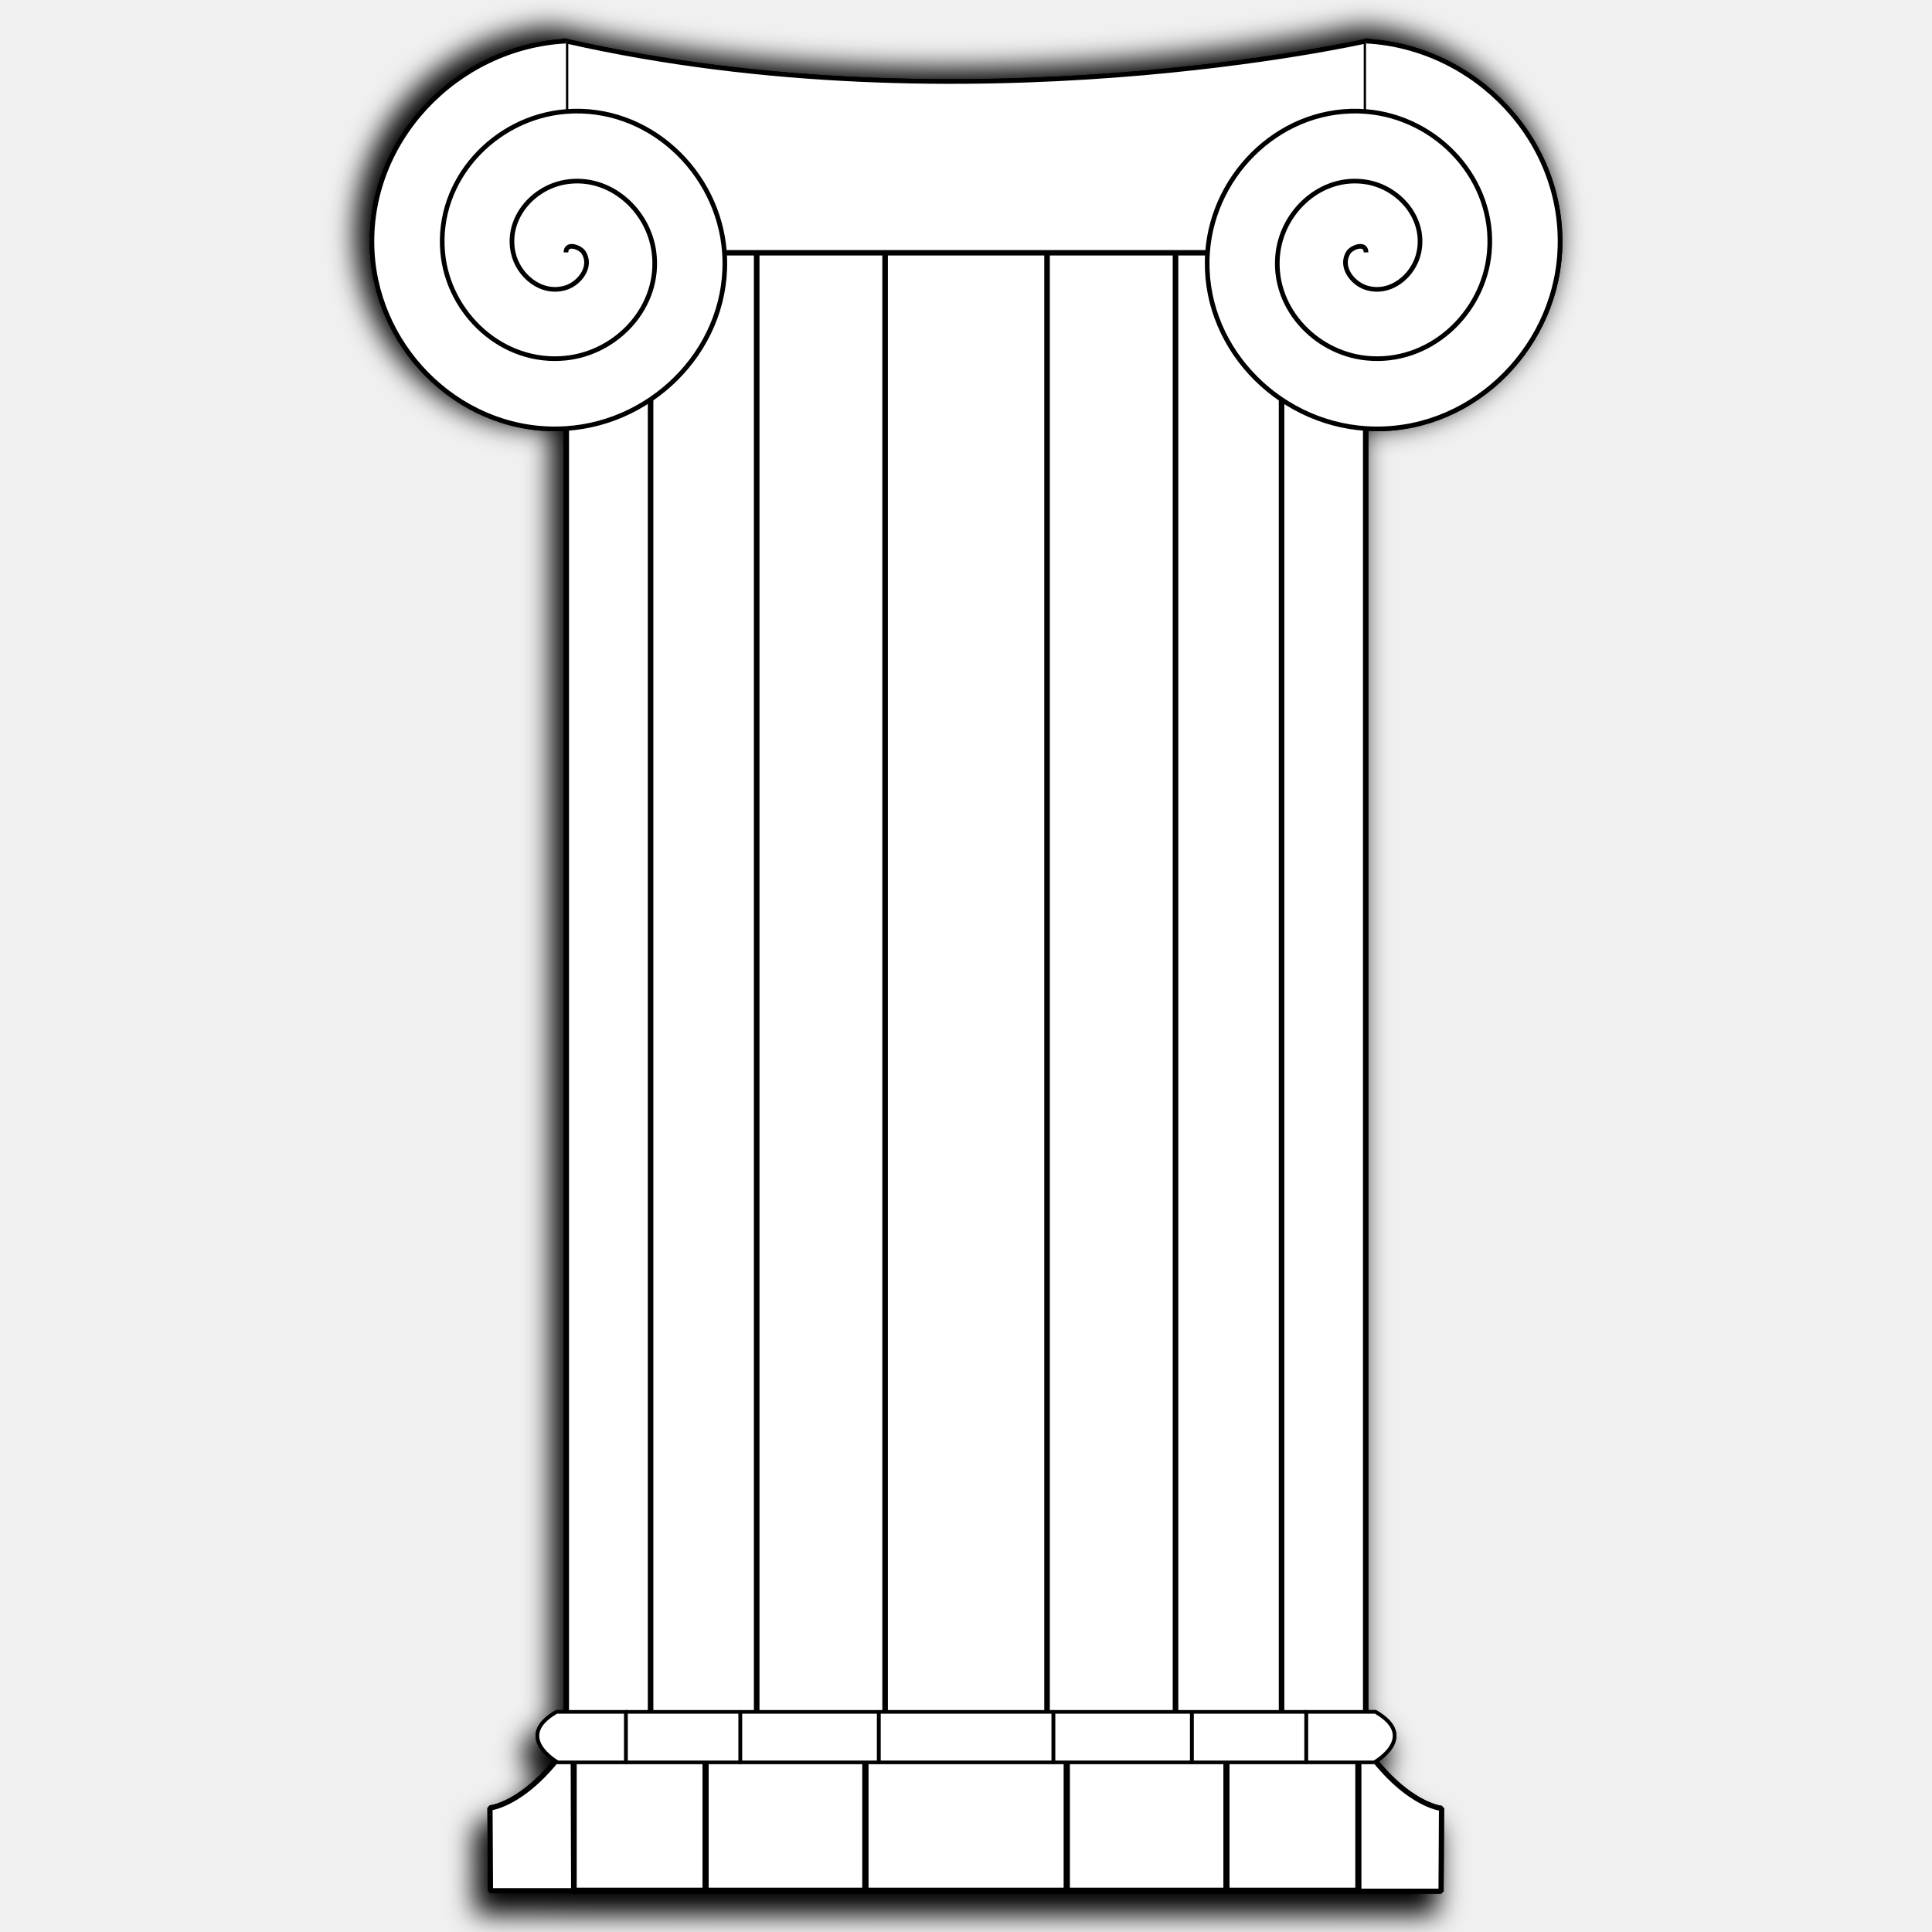
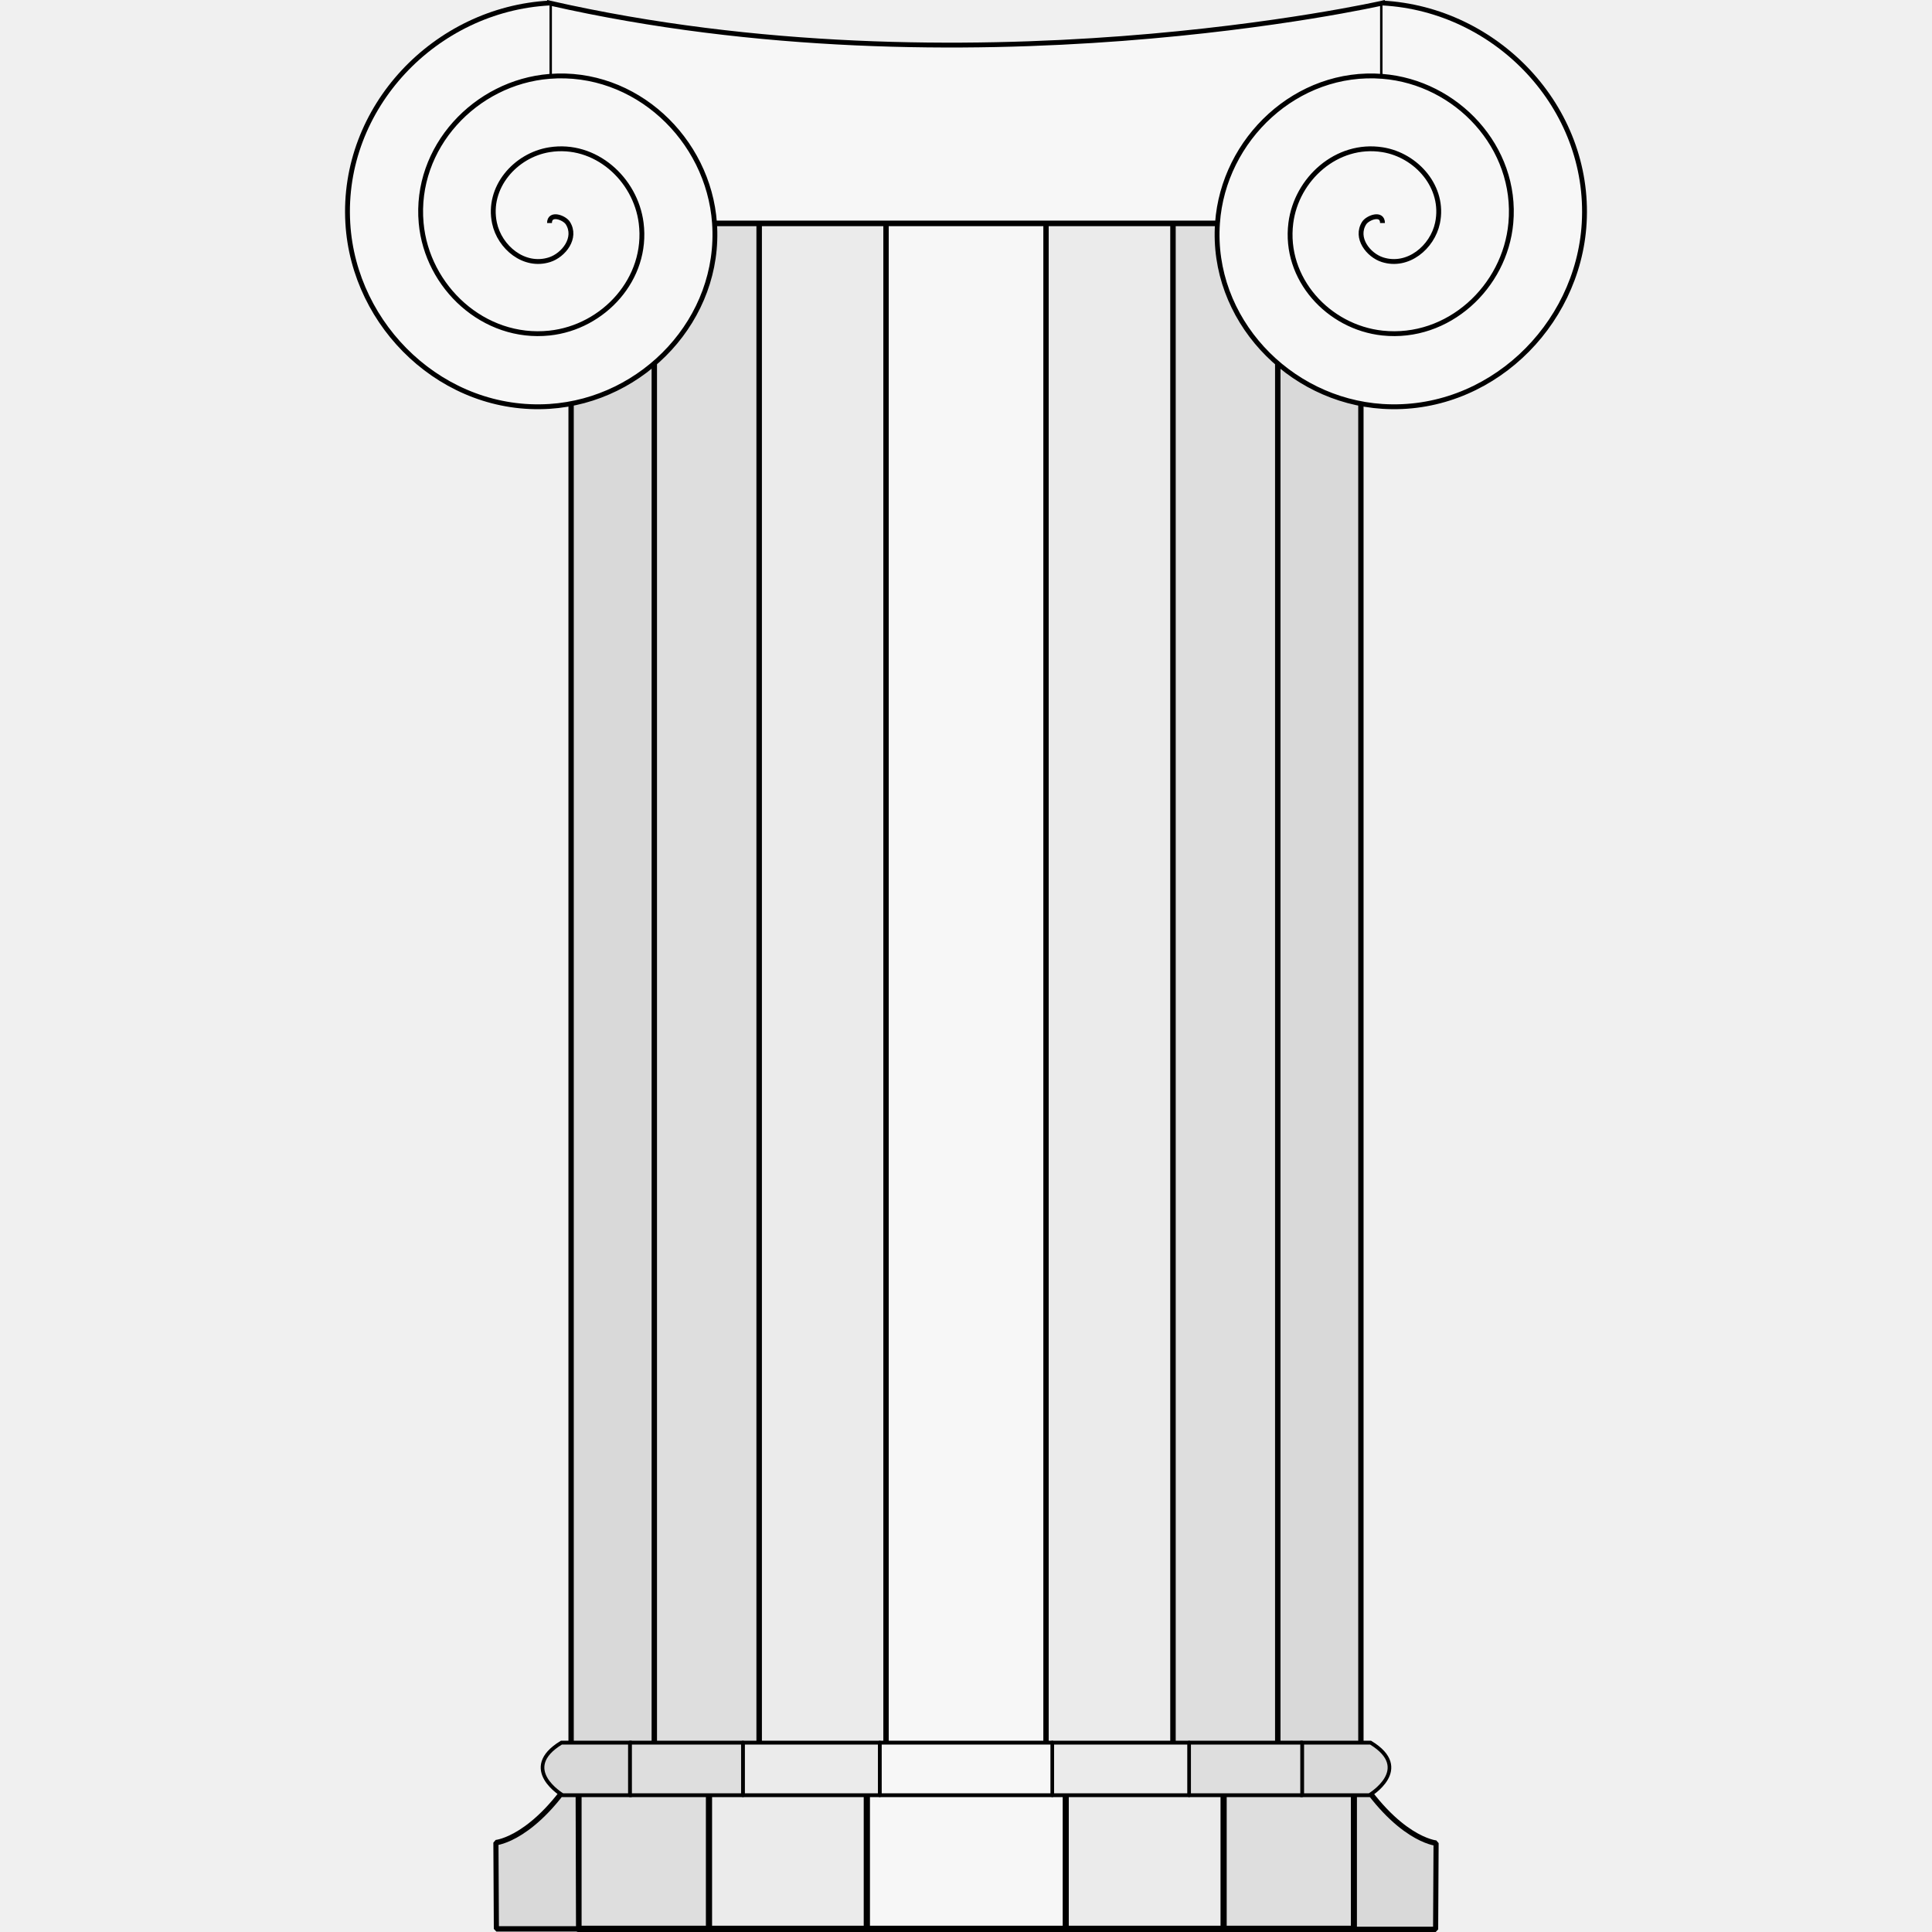
- <svg xmlns="http://www.w3.org/2000/svg" xmlns:xlink="http://www.w3.org/1999/xlink" width="512" height="512" viewBox="0 0 512 512" version="1.1" id="svg5">
-   <g id="g1094">
-     <g id="layer1" style="display:inline;mix-blend-mode:normal;opacity:1">
-       <g id="g7307" transform="matrix(1.234137,0,0,1.234137,-59.93907,-43.91736)" style="display:inline;fill-opacity:1;fill-rule:nonzero">
-         <path style="fill-opacity:1;fill-rule:nonzero;stroke:#000000;stroke-width:1.113px;stroke-linecap:round;stroke-linejoin:bevel;stroke-opacity:1" d="m 340.251,408.715 -0.101,32.979 h 17.861 l 0.101,-17.791 c 0,0 -8.461,-0.7 -17.861,-15.188 z" id="path7293" />
-         <rect style="fill-opacity:1;fill-rule:nonzero;stroke:#000000;stroke-width:1.315;stroke-linecap:butt;stroke-linejoin:round;stroke-miterlimit:4;stroke-dasharray:none" id="rect7295" width="28.328" height="32.878" x="311.923" y="408.715" />
-         <rect style="display:inline;fill-opacity:1;fill-rule:nonzero;stroke:#000000;stroke-width:1.315;stroke-linecap:butt;stroke-linejoin:round;stroke-miterlimit:4;stroke-dasharray:none" id="rect7297" width="34.301" height="32.878" x="277.622" y="408.715" />
-         <rect style="display:inline;fill-opacity:1;fill-rule:nonzero;stroke:#000000;stroke-width:1.315;stroke-linecap:butt;stroke-linejoin:round;stroke-miterlimit:4;stroke-dasharray:none" id="rect7299" width="43.244" height="32.878" x="234.378" y="408.715" />
-         <rect style="display:inline;fill-opacity:1;fill-rule:nonzero;stroke:#000000;stroke-width:1.315;stroke-linecap:butt;stroke-linejoin:round;stroke-miterlimit:4;stroke-dasharray:none" id="rect7301" width="34.301" height="32.878" x="200.077" y="408.715" />
-         <rect style="display:inline;fill-opacity:1;fill-rule:nonzero;stroke:#000000;stroke-width:1.315;stroke-linecap:butt;stroke-linejoin:round;stroke-miterlimit:4;stroke-dasharray:none" id="rect7303" width="28.328" height="32.878" x="171.749" y="408.715" />
-         <path style="fill-opacity:1;fill-rule:nonzero;stroke:#000000;stroke-width:1.113px;stroke-linecap:round;stroke-linejoin:bevel;stroke-opacity:1" d="m 171.648,408.614 0.101,32.979 h -17.861 l -0.101,-17.791 c 0,0 8.461,-0.7 17.861,-15.188 z" id="path7305" />
-       </g>
-       <g id="g7323" transform="matrix(1.234137,0,0,1.234137,-59.93907,-43.91736)" style="display:inline;fill-opacity:1;fill-rule:nonzero">
-         <rect style="fill-opacity:1;fill-rule:nonzero;stroke:#000000;stroke-width:1.16;stroke-linecap:butt;stroke-linejoin:round;stroke-miterlimit:4;stroke-dasharray:none" id="rect7309" width="18.075" height="315.704" x="323.747" y="89.869" />
-         <rect style="display:inline;fill-opacity:1;fill-rule:nonzero;stroke:#000000;stroke-width:1.16;stroke-linecap:butt;stroke-linejoin:round;stroke-miterlimit:4;stroke-dasharray:none" id="rect7311" width="22.779" height="315.704" x="300.968" y="89.869" />
-         <rect style="display:inline;fill-opacity:1;fill-rule:nonzero;stroke:#000000;stroke-width:1.16;stroke-linecap:butt;stroke-linejoin:round;stroke-miterlimit:4;stroke-dasharray:none" id="rect7313" width="27.582" height="315.704" x="273.387" y="89.869" />
-         <rect style="display:inline;fill-opacity:1;fill-rule:nonzero;stroke:#000000;stroke-width:1.16;stroke-linecap:butt;stroke-linejoin:round;stroke-miterlimit:4;stroke-dasharray:none" id="rect7315" width="34.773" height="315.704" x="238.614" y="89.869" />
-         <rect style="display:inline;fill-opacity:1;fill-rule:nonzero;stroke:#000000;stroke-width:1.16;stroke-linecap:butt;stroke-linejoin:round;stroke-miterlimit:4;stroke-dasharray:none" id="rect7317" width="27.582" height="315.704" x="211.032" y="89.869" />
-         <rect style="display:inline;fill-opacity:1;fill-rule:nonzero;stroke:#000000;stroke-width:1.16;stroke-linecap:butt;stroke-linejoin:round;stroke-miterlimit:4;stroke-dasharray:none" id="rect7319" width="22.779" height="315.704" x="188.253" y="89.869" />
-         <rect style="fill-opacity:1;fill-rule:nonzero;stroke:#000000;stroke-width:1.16;stroke-linecap:butt;stroke-linejoin:round;stroke-miterlimit:4;stroke-dasharray:none" id="rect7321" width="18.075" height="315.704" x="170.178" y="89.869" />
-       </g>
-       <g id="g7347" transform="matrix(1.234137,0,0,1.234137,-59.93907,-43.91736)" style="display:inline;mix-blend-mode:normal;opacity:1;fill-opacity:1;fill-rule:nonzero">
-         <path style="fill-opacity:1;fill-rule:nonzero;stroke:#000000;stroke-width:0.79px;stroke-linecap:butt;stroke-linejoin:miter;stroke-miterlimit:4;stroke-dasharray:none;stroke-opacity:1" d="m 343.928,403.184 h -14.883 v 10.842 h 14.613 c 0,0 9.66,-5.421 0.27,-10.842 z" id="path7333" />
-         <path id="path7335" style="display:inline;fill-opacity:1;fill-rule:nonzero;stroke:#000000;stroke-width:0.79;stroke-linecap:butt;stroke-linejoin:round;stroke-miterlimit:4;stroke-dasharray:none" d="m 304.484,403.184 h 24.56 v 10.842 h -24.56 z" />
-         <path id="path7337" style="display:inline;fill-opacity:1;fill-rule:nonzero;stroke:#000000;stroke-width:0.79;stroke-linecap:butt;stroke-linejoin:round;stroke-miterlimit:4;stroke-dasharray:none" d="m 274.746,403.184 h 29.738 v 10.842 h -29.738 z" />
-         <path id="path7339" style="display:inline;fill-opacity:1;fill-rule:nonzero;stroke:#000000;stroke-width:0.79;stroke-linecap:butt;stroke-linejoin:round;stroke-miterlimit:4;stroke-dasharray:none" d="m 237.254,403.184 h 37.492 v 10.842 h -37.492 z" />
-         <path id="path7341" style="display:inline;fill-opacity:1;fill-rule:nonzero;stroke:#000000;stroke-width:0.79;stroke-linecap:butt;stroke-linejoin:round;stroke-miterlimit:4;stroke-dasharray:none" d="m 207.516,403.184 h 29.738 v 10.842 h -29.738 z" />
-         <path id="path7343" style="display:inline;fill-opacity:1;fill-rule:nonzero;stroke:#000000;stroke-width:0.79;stroke-linecap:butt;stroke-linejoin:round;stroke-miterlimit:4;stroke-dasharray:none" d="m 182.956,403.184 h 24.56 v 10.842 h -24.56 z" />
-         <path style="display:inline;fill-opacity:1;fill-rule:nonzero;stroke:#000000;stroke-width:0.79px;stroke-linecap:butt;stroke-linejoin:miter;stroke-miterlimit:4;stroke-dasharray:none;stroke-opacity:1" d="m 168.072,403.184 h 14.883 v 10.842 h -14.613 c 0,0 -9.66,-5.421 -0.27,-10.842 z" id="path7345" />
-       </g>
-       <g id="g7331" transform="matrix(1.234137,0,0,1.234137,-59.93907,-43.91736)" style="display:inline;fill-opacity:1;fill-rule:nonzero">
-         <path style="fill-opacity:1;fill-rule:nonzero;stroke:#000000;stroke-width:1px;stroke-linecap:butt;stroke-linejoin:miter;stroke-opacity:1" d="m 170.098,44.411 c 85.902,19.517 171.804,0 171.804,0 l -4e-5,45.378 H 170.098 Z" id="path7325" />
-         <path style="fill-opacity:1;fill-rule:nonzero;stroke:#000000" id="path7327" transform="translate(11.709,-49.03236)" d="m 158.389,138.821 c -1e-5,-2.275 3.067,-1.122 3.781,0 1.937,3.042 -0.852,6.63 -3.781,7.563 -5.241,1.668 -10.284,-2.566 -11.344,-7.563 -1.556,-7.334 4.287,-14.003 11.344,-15.126 9.406,-1.497 17.747,6.01 18.907,15.126 1.461,11.472 -7.732,21.503 -18.907,22.689 -13.535,1.436 -25.267,-9.454 -26.47,-22.689 -1.418,-15.597 11.176,-29.035 26.47,-30.252 17.658,-1.405 32.806,12.898 34.033,30.252 1.395,19.719 -14.619,36.579 -34.033,37.815 -21.78,1.387 -40.353,-16.341 -41.596,-37.815 -1.38,-23.84 18.063,-44.129 41.596,-45.378" />
-         <path style="fill-opacity:1;fill-rule:nonzero;stroke:#000000" id="path7329" transform="matrix(-1,0,0,1,500.291,-49.03236)" d="m 158.389,138.821 c -1e-5,-2.275 3.067,-1.122 3.781,0 1.937,3.042 -0.852,6.63 -3.781,7.563 -5.241,1.668 -10.284,-2.566 -11.344,-7.563 -1.556,-7.334 4.287,-14.003 11.344,-15.126 9.406,-1.497 17.747,6.01 18.907,15.126 1.461,11.472 -7.732,21.503 -18.907,22.689 -13.535,1.436 -25.267,-9.454 -26.47,-22.689 -1.418,-15.597 11.176,-29.035 26.47,-30.252 17.658,-1.405 32.806,12.898 34.033,30.252 1.395,19.719 -14.619,36.579 -34.033,37.815 -21.78,1.387 -40.353,-16.341 -41.596,-37.815 -1.38,-23.84 18.063,-44.129 41.596,-45.378" />
-       </g>
+ <svg xmlns="http://www.w3.org/2000/svg" xmlns:xlink="http://www.w3.org/1999/xlink" width="256" height="256" viewBox="0 0 256 256" version="1.1" id="svg21745">
+   <defs id="defs21742">
+     <linearGradient id="linearGradient48627">
+       <stop style="stop-color:#ffffff;stop-opacity:1;" offset="0" id="stop48625" />
+     </linearGradient>
+     <linearGradient id="linearGradient48533">
+       <stop style="stop-color:#ffffff;stop-opacity:1;" offset="0" id="stop48531" />
+     </linearGradient>
+     <linearGradient id="linearGradient48527">
+       <stop style="stop-color:#ffffff;stop-opacity:1;" offset="0" id="stop48525" />
+     </linearGradient>
+     <linearGradient id="linearGradient48521">
+       <stop style="stop-color:#ffffff;stop-opacity:1;" offset="0" id="stop48519" />
+     </linearGradient>
+     <linearGradient id="linearGradient48385">
+       <stop style="stop-color:#ffffff;stop-opacity:1;" offset="0" id="stop48383" />
+     </linearGradient>
+     <linearGradient id="linearGradient48369">
+       <stop style="stop-color:#ffffff;stop-opacity:1;" offset="0" id="stop48367" />
+     </linearGradient>
+     <linearGradient id="linearGradient48353">
+       <stop style="stop-color:#ffffff;stop-opacity:1;" offset="0" id="stop48351" />
+     </linearGradient>
+     <linearGradient id="linearGradient48337">
+       <stop style="stop-color:#ffffff;stop-opacity:1;" offset="0" id="stop48335" />
+     </linearGradient>
+     <linearGradient id="linearGradient46757">
+       <stop style="stop-color:#f1f1f1;stop-opacity:1;" offset="0" id="stop46848" />
+       <stop style="stop-color:#e6e6e6;stop-opacity:1;" offset="1" id="stop46850" />
+     </linearGradient>
+     <linearGradient id="linearGradient46757-1">
+       <stop style="stop-color:#f1f1f1;stop-opacity:1;" offset="0" id="stop46753" />
+       <stop style="stop-color:#e6e6e6;stop-opacity:1;" offset="1" id="stop46755" />
+     </linearGradient>
+     <linearGradient id="linearGradient42862">
+       <stop style="stop-color:#ffffff;stop-opacity:1;" offset="0" id="stop42860" />
+     </linearGradient>
+     <linearGradient id="linearGradient42856">
+       <stop style="stop-color:#ffffff;stop-opacity:1;" offset="0" id="stop42854" />
+     </linearGradient>
+     <linearGradient id="3">
+       <stop style="stop-color:#f7f7f7;stop-opacity:1;" offset="0" id="stop42778" />
+     </linearGradient>
+     <linearGradient id="2">
+       <stop style="stop-color:#ebebeb;stop-opacity:1;" offset="0" id="stop42762" />
+     </linearGradient>
+     <linearGradient id="1">
+       <stop style="stop-color:#dedede;stop-opacity:1;" offset="0" id="stop42746" />
+     </linearGradient>
+     <linearGradient id="0">
+       <stop style="stop-color:#d9d9d9;stop-opacity:1;" offset="0" id="stop42683" />
+     </linearGradient>
+     <linearGradient xlink:href="#0" id="linearGradient48339" x1="163.575" y1="408.605" x2="183.351" y2="408.605" gradientUnits="userSpaceOnUse" />
+     <linearGradient xlink:href="#0" id="linearGradient48341" x1="328.649" y1="408.605" x2="348.425" y2="408.605" gradientUnits="userSpaceOnUse" />
+     <linearGradient xlink:href="#0" id="linearGradient48343" x1="169.598" y1="247.721" x2="188.833" y2="247.721" gradientUnits="userSpaceOnUse" />
+     <linearGradient xlink:href="#0" id="linearGradient48345" x1="323.167" y1="247.721" x2="342.402" y2="247.721" gradientUnits="userSpaceOnUse" />
+     <linearGradient xlink:href="#0" id="linearGradient48347" x1="153.231" y1="425.231" x2="172.306" y2="425.231" gradientUnits="userSpaceOnUse" />
+     <linearGradient xlink:href="#0" id="linearGradient48349" x1="339.593" y1="425.332" x2="358.668" y2="425.332" gradientUnits="userSpaceOnUse" />
+     <linearGradient xlink:href="#1" id="linearGradient48355" x1="182.561" y1="408.605" x2="207.911" y2="408.605" gradientUnits="userSpaceOnUse" />
+     <linearGradient xlink:href="#1" id="linearGradient48357" x1="304.09" y1="408.605" x2="329.439" y2="408.605" gradientUnits="userSpaceOnUse" />
+     <linearGradient xlink:href="#1" id="linearGradient48359" x1="187.673" y1="247.721" x2="211.612" y2="247.721" gradientUnits="userSpaceOnUse" />
+     <linearGradient xlink:href="#1" id="linearGradient48361" x1="300.388" y1="247.721" x2="324.327" y2="247.721" gradientUnits="userSpaceOnUse" />
+     <linearGradient xlink:href="#1" id="linearGradient48363" x1="171.091" y1="425.154" x2="200.735" y2="425.154" gradientUnits="userSpaceOnUse" />
+     <linearGradient xlink:href="#1" id="linearGradient48365" x1="311.265" y1="425.154" x2="340.909" y2="425.154" gradientUnits="userSpaceOnUse" />
+     <linearGradient xlink:href="#2" id="linearGradient48371" x1="207.121" y1="408.605" x2="237.649" y2="408.605" gradientUnits="userSpaceOnUse" />
+     <linearGradient xlink:href="#2" id="linearGradient48373" x1="274.351" y1="408.605" x2="304.879" y2="408.605" gradientUnits="userSpaceOnUse" />
+     <linearGradient xlink:href="#2" id="linearGradient48375" x1="210.452" y1="247.721" x2="239.194" y2="247.721" gradientUnits="userSpaceOnUse" />
+     <linearGradient xlink:href="#2" id="linearGradient48377" x1="272.806" y1="247.721" x2="301.548" y2="247.721" gradientUnits="userSpaceOnUse" />
+     <linearGradient xlink:href="#2" id="linearGradient48379" x1="199.419" y1="425.154" x2="235.036" y2="425.154" gradientUnits="userSpaceOnUse" />
+     <linearGradient xlink:href="#2" id="linearGradient48381" x1="276.964" y1="425.154" x2="312.581" y2="425.154" gradientUnits="userSpaceOnUse" />
+     <linearGradient xlink:href="#3" id="linearGradient48387" x1="236.859" y1="408.605" x2="275.141" y2="408.605" gradientUnits="userSpaceOnUse" />
+     <linearGradient xlink:href="#3" id="linearGradient48389" x1="238.033" y1="247.721" x2="273.967" y2="247.721" gradientUnits="userSpaceOnUse" />
+     <linearGradient xlink:href="#3" id="linearGradient48391" x1="233.72" y1="425.154" x2="278.28" y2="425.154" gradientUnits="userSpaceOnUse" />
+     <linearGradient xlink:href="#3" id="linearGradient48629" x1="127.933" y1="85.982" x2="384.067" y2="85.982" gradientUnits="userSpaceOnUse" />
+   </defs>
+   <g id="layer1" style="display:inline">
+     <g id="g7307" transform="matrix(0.6096999,0,0,0.6425167,-28.05233,-28.14425)" style="display:inline;mix-blend-mode:normal;fill:#ffffff;fill-opacity:1;fill-rule:nonzero">
+       <path style="fill:url(#linearGradient48349);fill-opacity:1.0;fill-rule:nonzero;stroke:#000000;stroke-width:1.113px;stroke-linecap:round;stroke-linejoin:bevel;stroke-opacity:1" d="m 340.251,408.715 -0.101,32.979 h 17.861 l 0.101,-17.791 c 0,0 -8.461,-0.7 -17.861,-15.188 z" id="path7293" />
+       <rect style="fill:url(#linearGradient48365);fill-opacity:1.0;fill-rule:nonzero;stroke:#000000;stroke-width:1.315;stroke-linecap:butt;stroke-linejoin:round;stroke-miterlimit:4;stroke-dasharray:none" id="rect7295" width="28.328" height="32.878" x="311.923" y="408.715" />
+       <rect style="display:inline;fill:url(#linearGradient48381);fill-opacity:1.0;fill-rule:nonzero;stroke:#000000;stroke-width:1.315;stroke-linecap:butt;stroke-linejoin:round;stroke-miterlimit:4;stroke-dasharray:none" id="rect7297" width="34.301" height="32.878" x="277.622" y="408.715" />
+       <rect style="display:inline;fill:url(#linearGradient48391);fill-opacity:1.0;fill-rule:nonzero;stroke:#000000;stroke-width:1.315;stroke-linecap:butt;stroke-linejoin:round;stroke-miterlimit:4;stroke-dasharray:none" id="rect7299" width="43.244" height="32.878" x="234.378" y="408.715" />
+       <rect style="display:inline;fill:url(#linearGradient48379);fill-opacity:1.0;fill-rule:nonzero;stroke:#000000;stroke-width:1.315;stroke-linecap:butt;stroke-linejoin:round;stroke-miterlimit:4;stroke-dasharray:none" id="rect7301" width="34.301" height="32.878" x="200.077" y="408.715" />
+       <rect style="display:inline;fill:url(#linearGradient48363);fill-opacity:1.0;fill-rule:nonzero;stroke:#000000;stroke-width:1.315;stroke-linecap:butt;stroke-linejoin:round;stroke-miterlimit:4;stroke-dasharray:none" id="rect7303" width="28.328" height="32.878" x="171.749" y="408.715" />
+       <path style="fill:url(#linearGradient48347);fill-opacity:1.0;fill-rule:nonzero;stroke:#000000;stroke-width:1.113px;stroke-linecap:round;stroke-linejoin:bevel;stroke-opacity:1" d="m 171.648,408.614 0.101,32.979 h -17.861 l -0.101,-17.791 c 0,0 8.461,-0.7 17.861,-15.188 z" id="path7305" />
    </g>
-     <use x="0" y="0" xlink:href="#layer1" id="use1032" style="display:inline;mix-blend-mode:normal;fill:#000000;fill-opacity:1;filter:url(#filter892)" transform="matrix(1.007399,0,0,1.017128,-4.374486,-3.062576)" />
-     <use x="0" y="0" xlink:href="#layer1" id="use976" style="display:inline;fill:#ffffff" />
+     <g id="g7323" transform="matrix(0.6096999,0,0,0.6425167,-28.08316,-28.14425)" style="display:inline;mix-blend-mode:normal;fill:#ffffff;fill-opacity:1;fill-rule:nonzero">
+       <rect style="fill:url(#linearGradient48345);fill-opacity:1.0;fill-rule:nonzero;stroke:#000000;stroke-width:1.16;stroke-linecap:butt;stroke-linejoin:round;stroke-miterlimit:4;stroke-dasharray:none" id="rect7309" width="18.075" height="315.704" x="323.747" y="89.869" />
+       <rect style="display:inline;fill:url(#linearGradient48361);fill-opacity:1.0;fill-rule:nonzero;stroke:#000000;stroke-width:1.16;stroke-linecap:butt;stroke-linejoin:round;stroke-miterlimit:4;stroke-dasharray:none" id="rect7311" width="22.779" height="315.704" x="300.968" y="89.869" />
+       <rect style="display:inline;fill:url(#linearGradient48377);fill-opacity:1.0;fill-rule:nonzero;stroke:#000000;stroke-width:1.16;stroke-linecap:butt;stroke-linejoin:round;stroke-miterlimit:4;stroke-dasharray:none" id="rect7313" width="27.582" height="315.704" x="273.387" y="89.869" />
+       <rect style="display:inline;fill:url(#linearGradient48389);fill-opacity:1.0;fill-rule:nonzero;stroke:#000000;stroke-width:1.16;stroke-linecap:butt;stroke-linejoin:round;stroke-miterlimit:4;stroke-dasharray:none" id="rect7315" width="34.773" height="315.704" x="238.614" y="89.869" />
+       <rect style="display:inline;fill:url(#linearGradient48375);fill-opacity:1.0;fill-rule:nonzero;stroke:#000000;stroke-width:1.16;stroke-linecap:butt;stroke-linejoin:round;stroke-miterlimit:4;stroke-dasharray:none" id="rect7317" width="27.582" height="315.704" x="211.032" y="89.869" />
+       <rect style="display:inline;fill:url(#linearGradient48359);fill-opacity:1.0;fill-rule:nonzero;stroke:#000000;stroke-width:1.16;stroke-linecap:butt;stroke-linejoin:round;stroke-miterlimit:4;stroke-dasharray:none" id="rect7319" width="22.779" height="315.704" x="188.253" y="89.869" />
+       <rect style="fill:url(#linearGradient48343);fill-opacity:1.0;fill-rule:nonzero;stroke:#000000;stroke-width:1.16;stroke-linecap:butt;stroke-linejoin:round;stroke-miterlimit:4;stroke-dasharray:none" id="rect7321" width="18.075" height="315.704" x="170.178" y="89.869" />
+     </g>
+     <g id="g7347" transform="matrix(0.6096999,0,0,0.6425167,-28.08317,-28.14425)" style="display:inline;mix-blend-mode:normal;fill:#ffffff;fill-opacity:1;fill-rule:nonzero">
+       <path style="fill:url(#linearGradient48341);fill-opacity:1.0;fill-rule:nonzero;stroke:#000000;stroke-width:0.79px;stroke-linecap:butt;stroke-linejoin:miter;stroke-miterlimit:4;stroke-dasharray:none;stroke-opacity:1" d="m 343.928,403.184 h -14.883 v 10.842 h 14.613 c 0,0 9.66,-5.421 0.27,-10.842 z" id="path7333" />
+       <path id="path7335" style="display:inline;fill:url(#linearGradient48357);fill-opacity:1.0;fill-rule:nonzero;stroke:#000000;stroke-width:0.79;stroke-linecap:butt;stroke-linejoin:round;stroke-miterlimit:4;stroke-dasharray:none" d="m 304.484,403.184 h 24.56 v 10.842 h -24.56 z" />
+       <path id="path7337" style="display:inline;fill:url(#linearGradient48373);fill-opacity:1.0;fill-rule:nonzero;stroke:#000000;stroke-width:0.79;stroke-linecap:butt;stroke-linejoin:round;stroke-miterlimit:4;stroke-dasharray:none" d="m 274.746,403.184 h 29.738 v 10.842 h -29.738 z" />
+       <path id="path7339" style="display:inline;fill:url(#linearGradient48387);fill-opacity:1.0;fill-rule:nonzero;stroke:#000000;stroke-width:0.79;stroke-linecap:butt;stroke-linejoin:round;stroke-miterlimit:4;stroke-dasharray:none" d="m 237.254,403.184 h 37.492 v 10.842 h -37.492 z" />
+       <path id="path7341" style="display:inline;fill:url(#linearGradient48371);fill-opacity:1.0;fill-rule:nonzero;stroke:#000000;stroke-width:0.79;stroke-linecap:butt;stroke-linejoin:round;stroke-miterlimit:4;stroke-dasharray:none" d="m 207.516,403.184 h 29.738 v 10.842 h -29.738 z" />
+       <path id="path7343" style="display:inline;fill:url(#linearGradient48355);fill-opacity:1.0;fill-rule:nonzero;stroke:#000000;stroke-width:0.79;stroke-linecap:butt;stroke-linejoin:round;stroke-miterlimit:4;stroke-dasharray:none" d="m 182.956,403.184 h 24.56 v 10.842 h -24.56 z" />
+       <path style="display:inline;fill:url(#linearGradient48339);fill-opacity:1.0;fill-rule:nonzero;stroke:#000000;stroke-width:0.79px;stroke-linecap:butt;stroke-linejoin:miter;stroke-miterlimit:4;stroke-dasharray:none;stroke-opacity:1" d="m 168.072,403.184 h 14.883 v 10.842 h -14.613 c 0,0 -9.66,-5.421 -0.27,-10.842 z" id="path7345" />
+     </g>
+     <g id="g7331" transform="matrix(0.6424637,0,0,0.6424637,-36.47071,-28.13017)" style="display:inline;mix-blend-mode:normal;fill:url(#linearGradient48629);fill-opacity:1.0;fill-rule:nonzero">
+       <path style="fill-opacity:1;fill-rule:nonzero;stroke:#000000;stroke-width:1px;stroke-linecap:butt;stroke-linejoin:miter;stroke-opacity:1" d="m 170.098,44.411 c 85.902,19.517 171.804,0 171.804,0 l -4e-5,45.378 H 170.098 Z" id="path7325" />
+       <path style="fill-opacity:1;fill-rule:nonzero;stroke:#000000" id="path7327" transform="translate(11.709,-49.03236)" d="m 158.389,138.821 c -1e-5,-2.275 3.067,-1.122 3.781,0 1.937,3.042 -0.852,6.63 -3.781,7.563 -5.241,1.668 -10.284,-2.566 -11.344,-7.563 -1.556,-7.334 4.287,-14.003 11.344,-15.126 9.406,-1.497 17.747,6.01 18.907,15.126 1.461,11.472 -7.732,21.503 -18.907,22.689 -13.535,1.436 -25.267,-9.454 -26.47,-22.689 -1.418,-15.597 11.176,-29.035 26.47,-30.252 17.658,-1.405 32.806,12.898 34.033,30.252 1.395,19.719 -14.619,36.579 -34.033,37.815 -21.78,1.387 -40.353,-16.341 -41.596,-37.815 -1.38,-23.84 18.063,-44.129 41.596,-45.378" />
+       <path style="fill-opacity:1;fill-rule:nonzero;stroke:#000000" id="path7329" transform="matrix(-1,0,0,1,500.291,-49.03236)" d="m 158.389,138.821 c -1e-5,-2.275 3.067,-1.122 3.781,0 1.937,3.042 -0.852,6.63 -3.781,7.563 -5.241,1.668 -10.284,-2.566 -11.344,-7.563 -1.556,-7.334 4.287,-14.003 11.344,-15.126 9.406,-1.497 17.747,6.01 18.907,15.126 1.461,11.472 -7.732,21.503 -18.907,22.689 -13.535,1.436 -25.267,-9.454 -26.47,-22.689 -1.418,-15.597 11.176,-29.035 26.47,-30.252 17.658,-1.405 32.806,12.898 34.033,30.252 1.395,19.719 -14.619,36.579 -34.033,37.815 -21.78,1.387 -40.353,-16.341 -41.596,-37.815 -1.38,-23.84 18.063,-44.129 41.596,-45.378" />
+     </g>
  </g>
-   <defs id="defs2">
-     <filter style="color-interpolation-filters:sRGB" id="filter892" x="-0.029" y="-0.019" width="1.058" height="1.038">
-       <feGaussianBlur stdDeviation="3.537" id="feGaussianBlur894" />
-     </filter>
-   </defs>
</svg>
